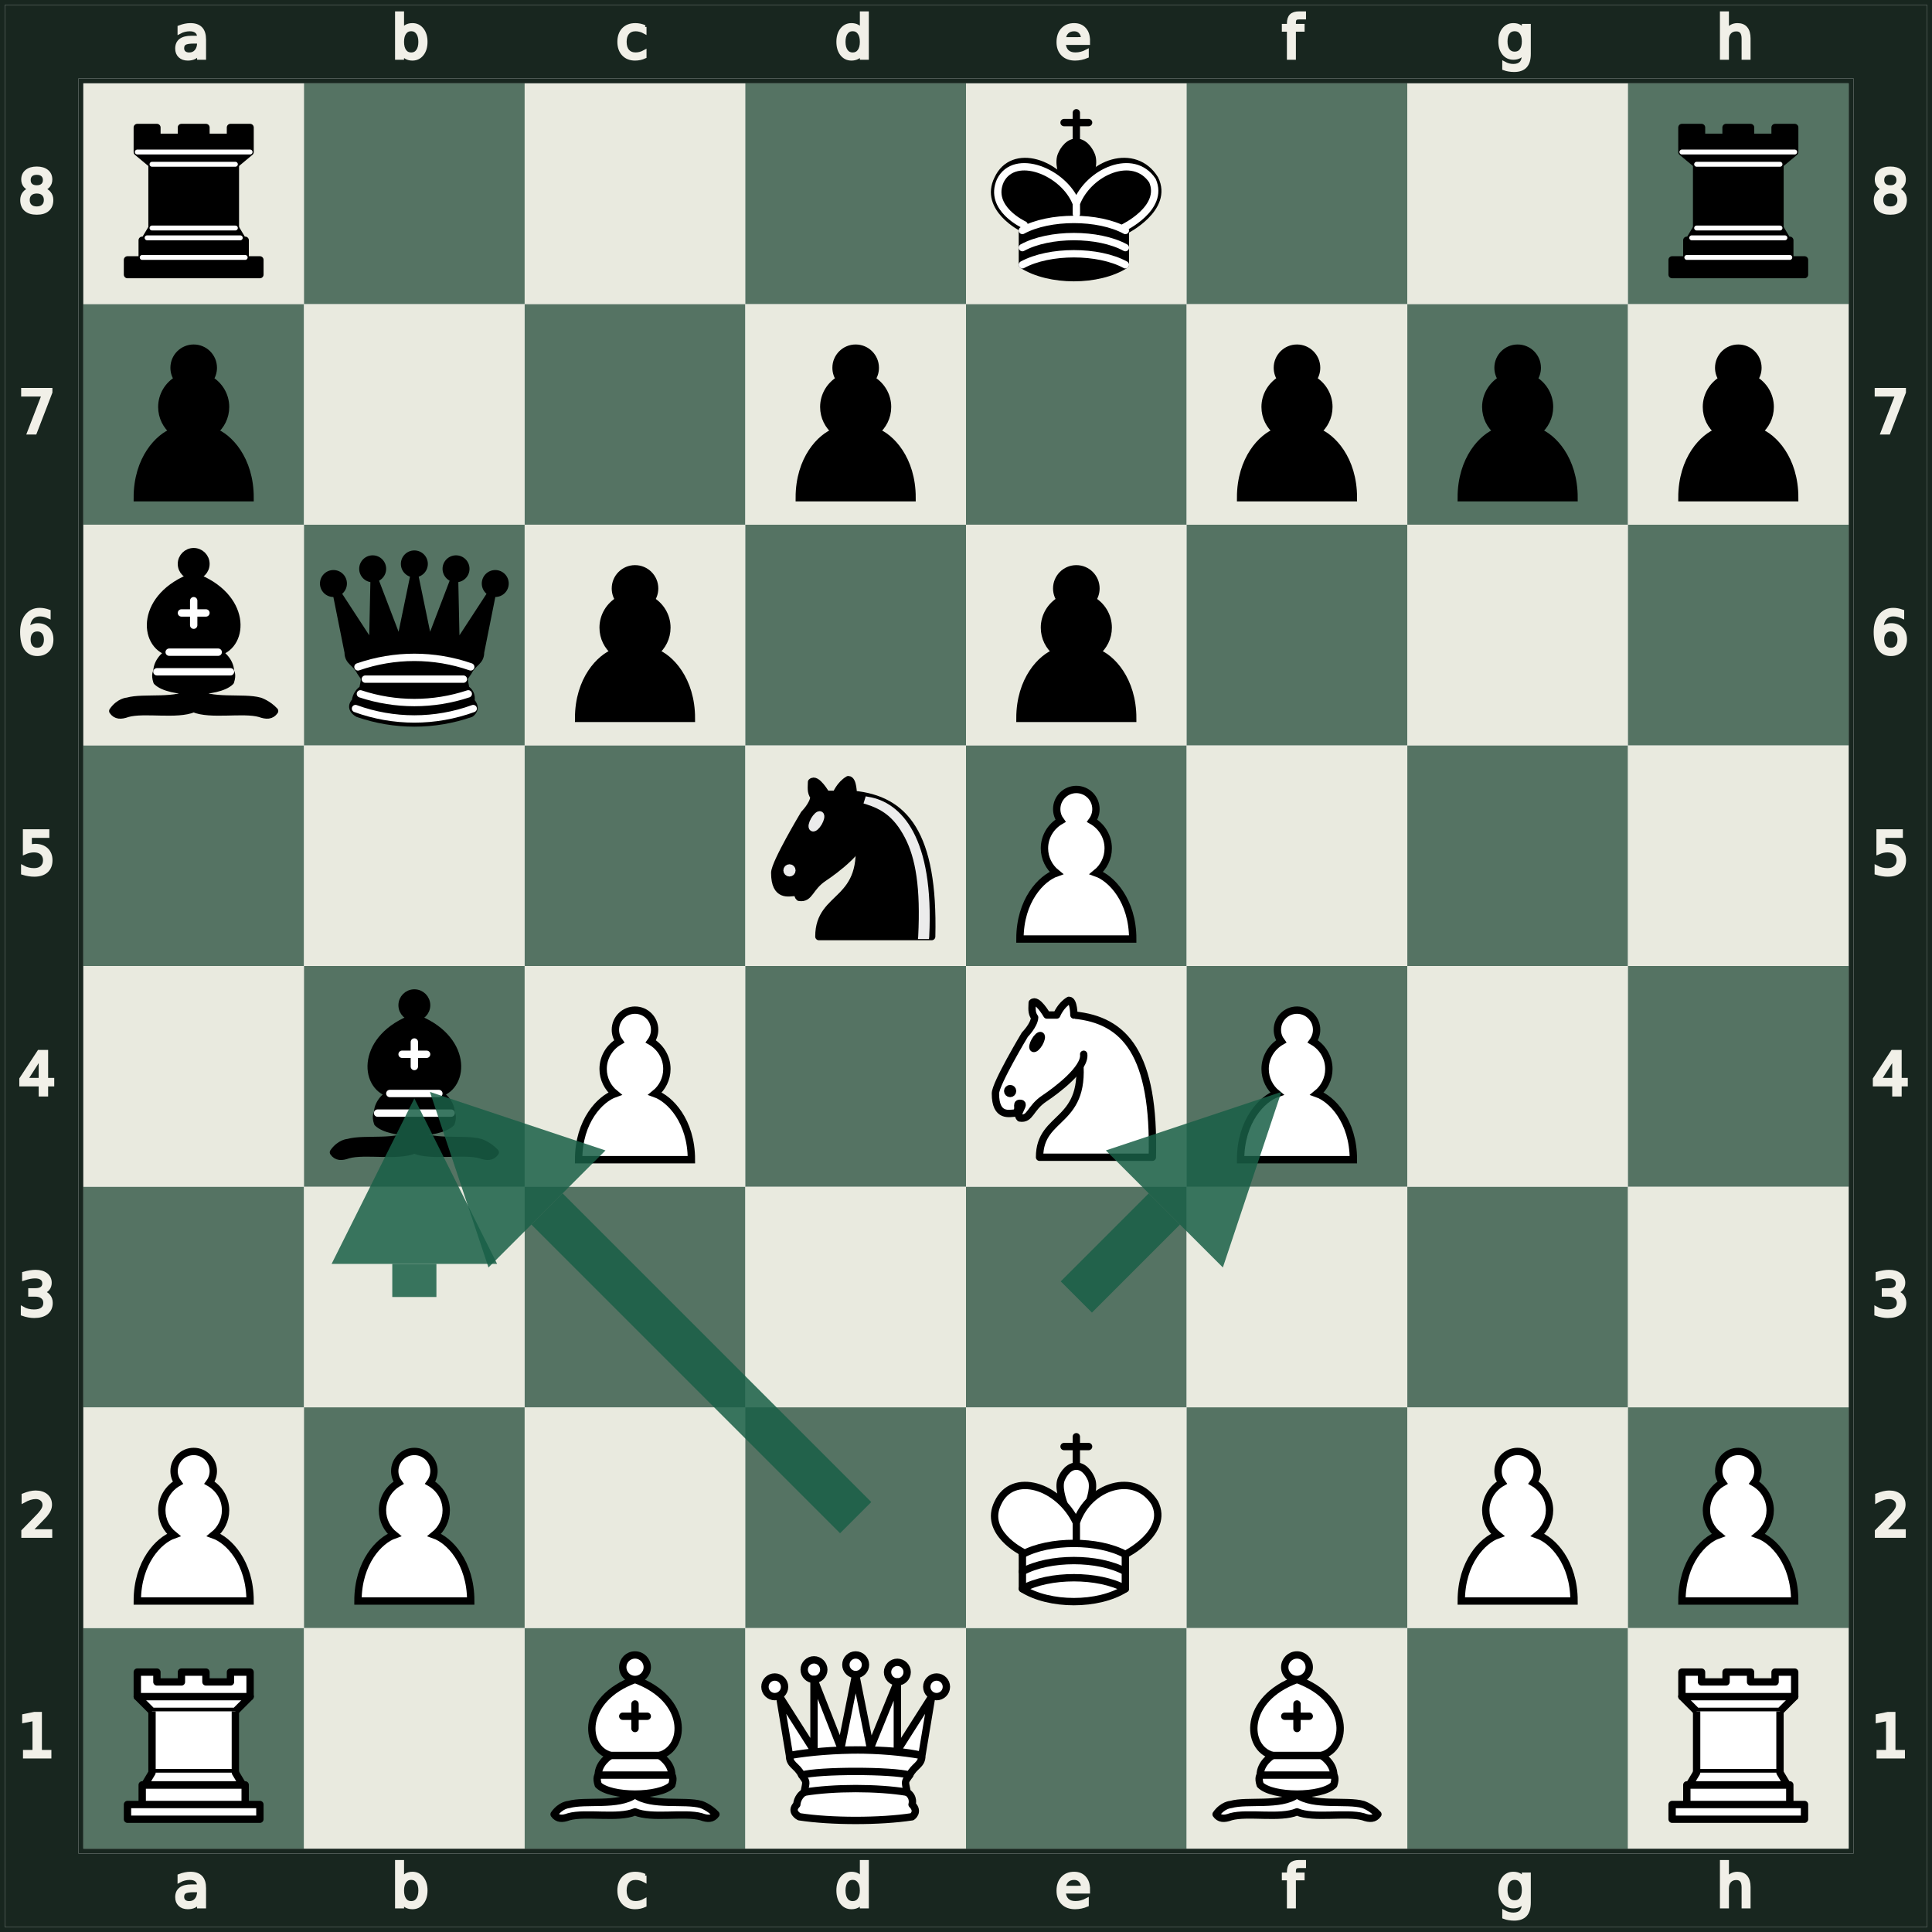
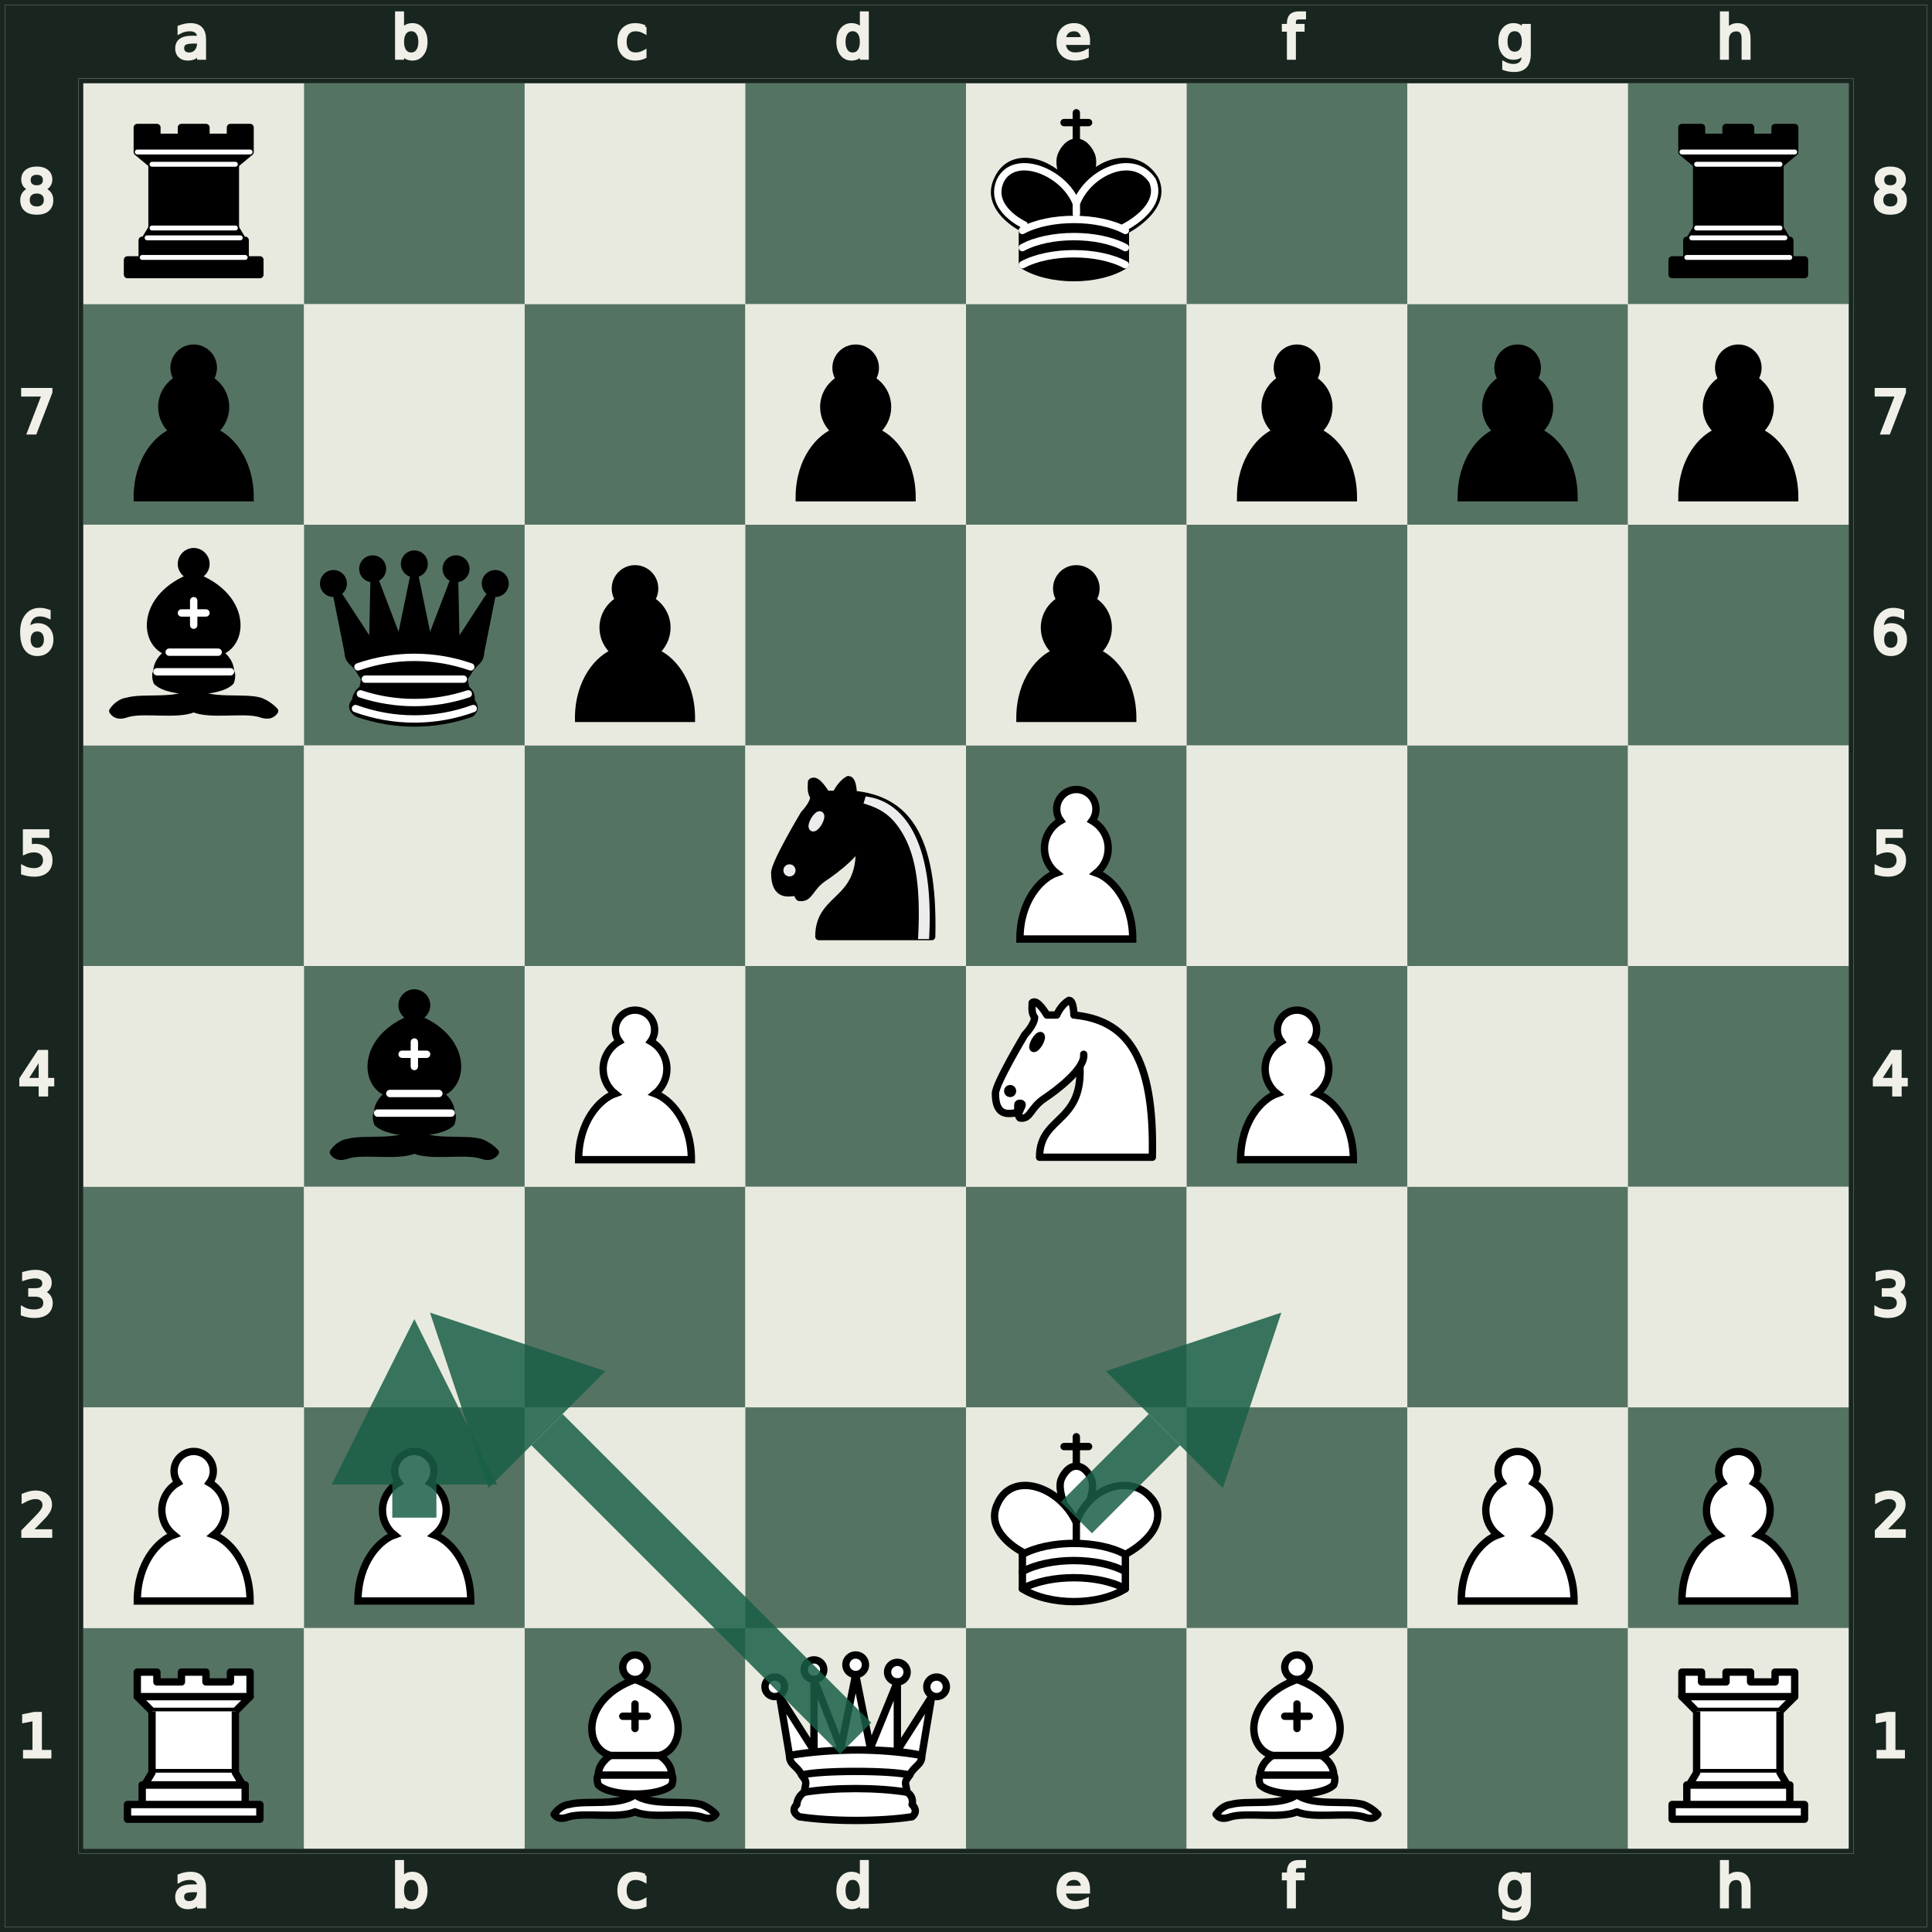
<svg xmlns="http://www.w3.org/2000/svg" xmlns:xlink="http://www.w3.org/1999/xlink" viewBox="0 0 394 394">
  <style>.piece { filter: drop-shadow(0 1px 0 rgba(255,255,255,.18)); }</style>
  <defs>
    <g id="white-pawn" class="white pawn">
      <path d="M22.5 9c-2.21 0-4 1.79-4 4 0 .89.29 1.71.78 2.38C17.33 16.5 16 18.59 16 21c0 2.03.94 3.84 2.41 5.03-3 1.06-7.41 5.55-7.41 13.47h23c0-7.92-4.41-12.41-7.41-13.47 1.47-1.19 2.41-3 2.41-5.03 0-2.41-1.33-4.5-3.28-5.62.49-.67.78-1.49.78-2.38 0-2.21-1.79-4-4-4z" fill="#fff" stroke="#000" stroke-width="1.5" stroke-linecap="round" />
    </g>
    <g id="white-knight" class="white knight" fill="none" fill-rule="evenodd" stroke="#000" stroke-width="1.5" stroke-linecap="round" stroke-linejoin="round">
      <path d="M 22,10 C 32.5,11 38.5,18 38,39 L 15,39 C 15,30 25,32.5 23,18" style="fill:#ffffff; stroke:#000000;" />
      <path d="M 24,18 C 24.38,20.91 18.45,25.37 16,27 C 13,29 13.18,31.34 11,31 C 9.958,30.06 12.41,27.96 11,28 C 10,28 11.19,29.23 10,30 C 9,30 5.997,31 6,26 C 6,24 12,14 12,14 C 12,14 13.89,12.1 14,10.5 C 13.27,9.506 13.5,8.5 13.5,7.5 C 14.5,6.5 16.5,10 16.5,10 L 18.5,10 C 18.5,10 19.28,8.008 21,7 C 22,7 22,10 22,10" style="fill:#ffffff; stroke:#000000;" />
      <path d="M 9.5 25.5 A 0.5 0.5 0 1 1 8.5,25.5 A 0.5 0.5 0 1 1 9.5 25.5 z" style="fill:#000000; stroke:#000000;" />
      <path d="M 15 15.5 A 0.5 1.5 0 1 1 14,15.5 A 0.5 1.5 0 1 1 15 15.5 z" transform="matrix(0.866,0.5,-0.5,0.866,9.693,-5.173)" style="fill:#000000; stroke:#000000;" />
    </g>
    <g id="white-bishop" class="white bishop" fill="none" fill-rule="evenodd" stroke="#000" stroke-width="1.5" stroke-linecap="round" stroke-linejoin="round">
      <g fill="#fff" stroke-linecap="butt">
        <path d="M9 36c3.39-.97 10.11.43 13.5-2 3.39 2.43 10.11 1.03 13.5 2 0 0 1.65.54 3 2-.68.97-1.65.99-3 .5-3.39-.97-10.11.46-13.5-1-3.39 1.46-10.11.03-13.5 1-1.354.49-2.323.47-3-.5 1.354-1.94 3-2 3-2zM15 32c2.5 2.5 12.5 2.5 15 0 .5-1.5 0-2 0-2 0-2.5-2.5-4-2.5-4 5.5-1.5 6-11.5-5-15.5-11 4-10.5 14-5 15.5 0 0-2.5 1.5-2.5 4 0 0-.5.5 0 2zM25 8a2.5 2.5 0 1 1-5 0 2.5 2.5 0 1 1 5 0z" />
      </g>
      <path d="M17.5 26h10M15 30h15m-7.5-14.5v5M20 18h5" stroke-linejoin="miter" />
    </g>
    <g id="white-rook" class="white rook" fill="#fff" fill-rule="evenodd" stroke="#000" stroke-width="1.5" stroke-linecap="round" stroke-linejoin="round">
      <path d="M9 39h27v-3H9v3zM12 36v-4h21v4H12zM11 14V9h4v2h5V9h5v2h5V9h4v5" stroke-linecap="butt" />
      <path d="M34 14l-3 3H14l-3-3" />
      <path d="M31 17v12.5H14V17" stroke-linecap="butt" stroke-linejoin="miter" />
      <path d="M31 29.5l1.5 2.5h-20l1.5-2.5" />
      <path d="M11 14h23" fill="none" stroke-linejoin="miter" />
    </g>
    <g id="white-queen" class="white queen" fill="#fff" fill-rule="evenodd" stroke="#000" stroke-width="1.5" stroke-linecap="round" stroke-linejoin="round">
      <path d="M8 12a2 2 0 1 1-4 0 2 2 0 1 1 4 0zM24.5 7.5a2 2 0 1 1-4 0 2 2 0 1 1 4 0zM41 12a2 2 0 1 1-4 0 2 2 0 1 1 4 0zM16 8.5a2 2 0 1 1-4 0 2 2 0 1 1 4 0zM33 9a2 2 0 1 1-4 0 2 2 0 1 1 4 0z" />
      <path d="M9 26c8.5-1.5 21-1.5 27 0l2-12-7 11V11l-5.5 13.5-3-15-3 15-5.5-14V25L7 14l2 12zM9 26c0 2 1.5 2 2.5 4 1 1.5 1 1 .5 3.5-1.5 1-1.5 2.5-1.5 2.5-1.5 1.5.5 2.5.5 2.5 6.5 1 16.5 1 23 0 0 0 1.5-1 0-2.5 0 0 .5-1.5-1-2.5-.5-2.5-.5-2 .5-3.5 1-2 2.5-2 2.5-4-8.5-1.5-18.5-1.5-27 0z" stroke-linecap="butt" />
      <path d="M11.5 30c3.5-1 18.5-1 22 0M12 33.5c6-1 15-1 21 0" fill="none" />
    </g>
    <g id="white-king" class="white king" fill="none" fill-rule="evenodd" stroke="#000" stroke-width="1.5" stroke-linecap="round" stroke-linejoin="round">
      <path d="M22.5 11.63V6M20 8h5" stroke-linejoin="miter" />
      <path d="M22.5 25s4.5-7.5 3-10.5c0 0-1-2.5-3-2.5s-3 2.5-3 2.5c-1.5 3 3 10.5 3 10.5" fill="#fff" stroke-linecap="butt" stroke-linejoin="miter" />
      <path d="M11.5 37c5.5 3.5 15.5 3.5 21 0v-7s9-4.5 6-10.5c-4-6.5-13.5-3.5-16 4V27v-3.5c-3.5-7.5-13-10.5-16-4-3 6 5 10 5 10V37z" fill="#fff" />
      <path d="M11.5 30c5.5-3 15.5-3 21 0m-21 3.5c5.5-3 15.5-3 21 0m-21 3.5c5.5-3 15.5-3 21 0" />
    </g>
    <g id="black-pawn" class="black pawn">
      <path d="M22.5 9c-2.21 0-4 1.79-4 4 0 .89.29 1.71.78 2.38C17.33 16.5 16 18.59 16 21c0 2.03.94 3.84 2.41 5.03-3 1.06-7.41 5.55-7.41 13.47h23c0-7.92-4.41-12.41-7.41-13.47 1.47-1.19 2.41-3 2.41-5.03 0-2.41-1.33-4.5-3.28-5.62.49-.67.78-1.49.78-2.38 0-2.21-1.79-4-4-4z" fill="#000" stroke="#000" stroke-width="1.5" stroke-linecap="round" />
    </g>
    <g id="black-knight" class="black knight" fill="none" fill-rule="evenodd" stroke="#000" stroke-width="1.5" stroke-linecap="round" stroke-linejoin="round">
      <path d="M 22,10 C 32.5,11 38.5,18 38,39 L 15,39 C 15,30 25,32.5 23,18" style="fill:#000000; stroke:#000000;" />
      <path d="M 24,18 C 24.38,20.91 18.45,25.37 16,27 C 13,29 13.18,31.34 11,31 C 9.958,30.06 12.41,27.96 11,28 C 10,28 11.19,29.23 10,30 C 9,30 5.997,31 6,26 C 6,24 12,14 12,14 C 12,14 13.89,12.1 14,10.5 C 13.27,9.506 13.5,8.5 13.5,7.5 C 14.5,6.5 16.5,10 16.5,10 L 18.5,10 C 18.5,10 19.28,8.008 21,7 C 22,7 22,10 22,10" style="fill:#000000; stroke:#000000;" />
      <path d="M 9.5 25.5 A 0.5 0.5 0 1 1 8.5,25.5 A 0.5 0.5 0 1 1 9.5 25.5 z" style="fill:#ececec; stroke:#ececec;" />
      <path d="M 15 15.5 A 0.5 1.5 0 1 1 14,15.5 A 0.5 1.5 0 1 1 15 15.5 z" transform="matrix(0.866,0.5,-0.5,0.866,9.693,-5.173)" style="fill:#ececec; stroke:#ececec;" />
      <path d="M 24.55,10.4 L 24.1,11.85 L 24.6,12 C 27.75,13 30.25,14.49 32.5,18.75 C 34.75,23.01 35.75,29.06 35.25,39 L 35.2,39.5 L 37.45,39.5 L 37.5,39 C 38,28.94 36.62,22.15 34.25,17.66 C 31.88,13.17 28.46,11.02 25.06,10.5 L 24.55,10.4 z " style="fill:#ececec; stroke:none;" />
    </g>
    <g id="black-bishop" class="black bishop" fill="none" fill-rule="evenodd" stroke="#000" stroke-width="1.5" stroke-linecap="round" stroke-linejoin="round">
      <path d="M9 36c3.39-.97 10.11.43 13.5-2 3.39 2.43 10.11 1.03 13.5 2 0 0 1.65.54 3 2-.68.97-1.65.99-3 .5-3.39-.97-10.11.46-13.5-1-3.39 1.46-10.11.03-13.5 1-1.354.49-2.323.47-3-.5 1.354-1.94 3-2 3-2zm6-4c2.5 2.5 12.5 2.5 15 0 .5-1.5 0-2 0-2 0-2.5-2.5-4-2.5-4 5.5-1.5 6-11.5-5-15.5-11 4-10.5 14-5 15.5 0 0-2.5 1.5-2.5 4 0 0-.5.5 0 2zM25 8a2.5 2.5 0 1 1-5 0 2.5 2.5 0 1 1 5 0z" fill="#000" stroke-linecap="butt" />
      <path d="M17.5 26h10M15 30h15m-7.5-14.5v5M20 18h5" stroke="#fff" stroke-linejoin="miter" />
    </g>
    <g id="black-rook" class="black rook" fill="#000" fill-rule="evenodd" stroke="#000" stroke-width="1.5" stroke-linecap="round" stroke-linejoin="round">
      <path d="M9 39h27v-3H9v3zM12.5 32l1.5-2.5h17l1.5 2.5h-20zM12 36v-4h21v4H12z" stroke-linecap="butt" />
      <path d="M14 29.5v-13h17v13H14z" stroke-linecap="butt" stroke-linejoin="miter" />
      <path d="M14 16.5L11 14h23l-3 2.5H14zM11 14V9h4v2h5V9h5v2h5V9h4v5H11z" stroke-linecap="butt" />
      <path d="M12 35.5h21M13 31.5h19M14 29.5h17M14 16.5h17M11 14h23" fill="none" stroke="#fff" stroke-width="1" stroke-linejoin="miter" />
    </g>
    <g id="black-queen" class="black queen" fill="#000" fill-rule="evenodd" stroke="#000" stroke-width="1.5" stroke-linecap="round" stroke-linejoin="round">
      <g fill="#000" stroke="none">
        <circle cx="6" cy="12" r="2.75" />
        <circle cx="14" cy="9" r="2.75" />
        <circle cx="22.5" cy="8" r="2.75" />
        <circle cx="31" cy="9" r="2.75" />
        <circle cx="39" cy="12" r="2.75" />
      </g>
      <path d="M9 26c8.5-1.5 21-1.5 27 0l2.5-12.5L31 25l-.3-14.1-5.2 13.6-3-14.5-3 14.5-5.2-13.6L14 25 6.5 13.5 9 26zM9 26c0 2 1.5 2 2.5 4 1 1.5 1 1 .5 3.5-1.5 1-1.5 2.5-1.5 2.5-1.5 1.5.5 2.5.5 2.5 6.5 1 16.5 1 23 0 0 0 1.5-1 0-2.5 0 0 .5-1.5-1-2.5-.5-2.5-.5-2 .5-3.5 1-2 2.5-2 2.5-4-8.5-1.5-18.5-1.5-27 0z" stroke-linecap="butt" />
      <path d="M11 38.5a35 35 1 0 0 23 0" fill="none" stroke-linecap="butt" />
      <path d="M11 29a35 35 1 0 1 23 0M12.5 31.5h20M11.5 34.5a35 35 1 0 0 22 0M10.5 37.5a35 35 1 0 0 24 0" fill="none" stroke="#fff" />
    </g>
    <g id="black-king" class="black king" fill="none" fill-rule="evenodd" stroke="#000" stroke-width="1.5" stroke-linecap="round" stroke-linejoin="round">
      <path d="M22.5 11.63V6" stroke-linejoin="miter" />
      <path d="M22.5 25s4.5-7.5 3-10.5c0 0-1-2.5-3-2.5s-3 2.5-3 2.5c-1.5 3 3 10.5 3 10.5" fill="#000" stroke-linecap="butt" stroke-linejoin="miter" />
      <path d="M11.5 37c5.5 3.5 15.5 3.5 21 0v-7s9-4.5 6-10.5c-4-6.5-13.5-3.5-16 4V27v-3.5c-3.5-7.5-13-10.5-16-4-3 6 5 10 5 10V37z" fill="#000" />
      <path d="M20 8h5" stroke-linejoin="miter" />
      <path d="M32 29.5s8.5-4 6.03-9.65C34.15 14 25 18 22.5 24.5l.01 2.1-.01-2.1C20 18 9.906 14 6.997 19.85c-2.497 5.65 4.853 9 4.853 9M11.5 30c5.5-3 15.5-3 21 0m-21 3.5c5.5-3 15.5-3 21 0m-21 3.5c5.5-3 15.5-3 21 0" stroke="#fff" />
    </g>
  </defs>
  <rect x="0.5" y="0.5" width="393" height="393" fill="none" stroke="#18261f" stroke-width="1" />
  <rect x="8.5" y="8.5" width="377" height="377" fill="none" stroke="#18261f" stroke-width="15" />
  <rect x="16.5" y="16.5" width="361" height="361" fill="none" stroke="#18261f" stroke-width="1" />
  <g transform="translate(22, 1) scale(0.75, 0.75)" fill="#f1f0e8" stroke="#f1f0e8">
    <path d="M23.328 10.016q-1.742 0-2.414.398-.672.398-.672 1.36 0 .765.5 1.218.508.445 1.375.445 1.196 0 1.914-.843.727-.852.727-2.258v-.32zm2.867-.594v4.992h-1.437v-1.328q-.492.797-1.227 1.18-.734.375-1.797.375-1.343 0-2.14-.75-.79-.758-.79-2.024 0-1.476.985-2.226.992-.75 2.953-.75h2.016V8.75q0-.992-.656-1.531-.649-.547-1.829-.547-.75 0-1.46.18-.711.18-1.368.539V6.062q.79-.304 1.532-.453.742-.156 1.445-.156 1.898 0 2.836.984.937.985.937 2.985z" />
  </g>
  <g transform="translate(22, 378) scale(0.75, 0.75)" fill="#f1f0e8" stroke="#f1f0e8">
    <path d="M23.328 10.016q-1.742 0-2.414.398-.672.398-.672 1.36 0 .765.5 1.218.508.445 1.375.445 1.196 0 1.914-.843.727-.852.727-2.258v-.32zm2.867-.594v4.992h-1.437v-1.328q-.492.797-1.227 1.18-.734.375-1.797.375-1.343 0-2.14-.75-.79-.758-.79-2.024 0-1.476.985-2.226.992-.75 2.953-.75h2.016V8.75q0-.992-.656-1.531-.649-.547-1.829-.547-.75 0-1.46.18-.711.18-1.368.539V6.062q.79-.304 1.532-.453.742-.156 1.445-.156 1.898 0 2.836.984.937.985.937 2.985z" />
  </g>
  <g transform="translate(67, 1) scale(0.75, 0.75)" fill="#f1f0e8" stroke="#f1f0e8">
    <path d="M24.922 10.047q0-1.586-.656-2.485-.649-.906-1.79-.906-1.14 0-1.796.906-.649.899-.649 2.485 0 1.586.649 2.492.656.898 1.797.898 1.14 0 1.789-.898.656-.906.656-2.492zm-4.89-3.055q.452-.781 1.14-1.156.695-.383 1.656-.383 1.594 0 2.586 1.266 1 1.265 1 3.328 0 2.062-1 3.328-.992 1.266-2.586 1.266-.96 0-1.656-.375-.688-.383-1.14-1.164v1.312h-1.446V2.258h1.445z" />
  </g>
  <g transform="translate(67, 378) scale(0.75, 0.75)" fill="#f1f0e8" stroke="#f1f0e8">
    <path d="M24.922 10.047q0-1.586-.656-2.485-.649-.906-1.79-.906-1.14 0-1.796.906-.649.899-.649 2.485 0 1.586.649 2.492.656.898 1.797.898 1.14 0 1.789-.898.656-.906.656-2.492zm-4.89-3.055q.452-.781 1.14-1.156.695-.383 1.656-.383 1.594 0 2.586 1.266 1 1.265 1 3.328 0 2.062-1 3.328-.992 1.266-2.586 1.266-.96 0-1.656-.375-.688-.383-1.14-1.164v1.312h-1.446V2.258h1.445z" />
  </g>
  <g transform="translate(112, 1) scale(0.75, 0.75)" fill="#f1f0e8" stroke="#f1f0e8">
    <path d="M25.96 6v1.344q-.608-.336-1.226-.5-.609-.172-1.234-.172-1.398 0-2.172.89-.773.883-.773 2.485 0 1.601.773 2.492.774.883 2.172.883.625 0 1.234-.164.618-.172 1.227-.508v1.328q-.602.281-1.25.422-.64.14-1.367.14-1.977 0-3.14-1.242-1.165-1.242-1.165-3.351 0-2.14 1.172-3.367 1.18-1.227 3.227-1.227.664 0 1.296.14.633.134 1.227.407z" />
  </g>
  <g transform="translate(112, 378) scale(0.75, 0.75)" fill="#f1f0e8" stroke="#f1f0e8">
    <path d="M25.96 6v1.344q-.608-.336-1.226-.5-.609-.172-1.234-.172-1.398 0-2.172.89-.773.883-.773 2.485 0 1.601.773 2.492.774.883 2.172.883.625 0 1.234-.164.618-.172 1.227-.508v1.328q-.602.281-1.25.422-.64.14-1.367.14-1.977 0-3.14-1.242-1.165-1.242-1.165-3.351 0-2.14 1.172-3.367 1.18-1.227 3.227-1.227.664 0 1.296.14.633.134 1.227.407z" />
  </g>
  <g transform="translate(157, 1) scale(0.75, 0.75)" fill="#f1f0e8" stroke="#f1f0e8">
    <path d="M24.973 6.992V2.258h1.437v12.156h-1.437v-1.312q-.453.78-1.149 1.164-.687.375-1.656.375-1.586 0-2.586-1.266-.992-1.266-.992-3.328 0-2.063.992-3.328 1-1.266 2.586-1.266.969 0 1.656.383.696.375 1.149 1.156zm-4.899 3.055q0 1.586.649 2.492.656.898 1.797.898 1.14 0 1.796-.898.657-.906.657-2.492 0-1.586-.657-2.485-.656-.906-1.796-.906-1.141 0-1.797.906-.649.899-.649 2.485z" />
  </g>
  <g transform="translate(157, 378) scale(0.75, 0.75)" fill="#f1f0e8" stroke="#f1f0e8">
    <path d="M24.973 6.992V2.258h1.437v12.156h-1.437v-1.312q-.453.78-1.149 1.164-.687.375-1.656.375-1.586 0-2.586-1.266-.992-1.266-.992-3.328 0-2.063.992-3.328 1-1.266 2.586-1.266.969 0 1.656.383.696.375 1.149 1.156zm-4.899 3.055q0 1.586.649 2.492.656.898 1.797.898 1.14 0 1.796-.898.657-.906.657-2.492 0-1.586-.657-2.485-.656-.906-1.796-.906-1.141 0-1.797.906-.649.899-.649 2.485z" />
  </g>
  <g transform="translate(202, 1) scale(0.75, 0.75)" fill="#f1f0e8" stroke="#f1f0e8">
    <path d="M26.555 9.68v.703h-6.61q.094 1.484.89 2.265.806.774 2.235.774.828 0 1.602-.203.781-.203 1.547-.61v1.36q-.774.328-1.586.5-.813.172-1.649.172-2.093 0-3.32-1.22-1.219-1.218-1.219-3.296 0-2.148 1.157-3.406 1.164-1.266 3.132-1.266 1.766 0 2.79 1.14 1.03 1.134 1.03 3.087zm-1.438-.422q-.015-1.18-.664-1.883-.64-.703-1.703-.703-1.203 0-1.93.68-.718.68-.828 1.914z" />
  </g>
  <g transform="translate(202, 378) scale(0.75, 0.75)" fill="#f1f0e8" stroke="#f1f0e8">
    <path d="M26.555 9.68v.703h-6.61q.094 1.484.89 2.265.806.774 2.235.774.828 0 1.602-.203.781-.203 1.547-.61v1.36q-.774.328-1.586.5-.813.172-1.649.172-2.093 0-3.32-1.22-1.219-1.218-1.219-3.296 0-2.148 1.157-3.406 1.164-1.266 3.132-1.266 1.766 0 2.79 1.14 1.03 1.134 1.03 3.087zm-1.438-.422q-.015-1.18-.664-1.883-.64-.703-1.703-.703-1.203 0-1.93.68-.718.68-.828 1.914z" />
  </g>
  <g transform="translate(247, 1) scale(0.75, 0.75)" fill="#f1f0e8" stroke="#f1f0e8">
    <path d="M25.285 2.258v1.195H23.91q-.773 0-1.078.313-.297.312-.297 1.125v.773h2.367v1.117h-2.367v7.633H21.09V6.781h-1.375V5.664h1.375v-.61q0-1.46.68-2.124.68-.672 2.156-.672z" />
  </g>
  <g transform="translate(247, 378) scale(0.75, 0.75)" fill="#f1f0e8" stroke="#f1f0e8">
    <path d="M25.285 2.258v1.195H23.91q-.773 0-1.078.313-.297.312-.297 1.125v.773h2.367v1.117h-2.367v7.633H21.09V6.781h-1.375V5.664h1.375v-.61q0-1.46.68-2.124.68-.672 2.156-.672z" />
  </g>
  <g transform="translate(292, 1) scale(0.75, 0.75)" fill="#f1f0e8" stroke="#f1f0e8">
    <path d="M24.973 9.937q0-1.562-.649-2.421-.64-.86-1.804-.86-1.157 0-1.805.86-.64.859-.64 2.421 0 1.555.64 2.415.648.859 1.805.859 1.164 0 1.804-.86.649-.859.649-2.414zm1.437 3.391q0 2.234-.992 3.32-.992 1.094-3.04 1.094-.757 0-1.429-.117-.672-.11-1.304-.344v-1.398q.632.344 1.25.508.617.164 1.257.164 1.414 0 2.118-.743.703-.734.703-2.226v-.711q-.446.773-1.141 1.156-.695.383-1.664.383-1.61 0-2.594-1.227-.984-1.226-.984-3.25 0-2.03.984-3.257.985-1.227 2.594-1.227.969 0 1.664.383t1.14 1.156V5.664h1.438z" />
  </g>
  <g transform="translate(292, 378) scale(0.75, 0.75)" fill="#f1f0e8" stroke="#f1f0e8">
    <path d="M24.973 9.937q0-1.562-.649-2.421-.64-.86-1.804-.86-1.157 0-1.805.86-.64.859-.64 2.421 0 1.555.64 2.415.648.859 1.805.859 1.164 0 1.804-.86.649-.859.649-2.414zm1.437 3.391q0 2.234-.992 3.32-.992 1.094-3.04 1.094-.757 0-1.429-.117-.672-.11-1.304-.344v-1.398q.632.344 1.25.508.617.164 1.257.164 1.414 0 2.118-.743.703-.734.703-2.226v-.711q-.446.773-1.141 1.156-.695.383-1.664.383-1.61 0-2.594-1.227-.984-1.226-.984-3.25 0-2.03.984-3.257.985-1.227 2.594-1.227.969 0 1.664.383t1.14 1.156V5.664h1.438z" />
  </g>
  <g transform="translate(337, 1) scale(0.75, 0.75)" fill="#f1f0e8" stroke="#f1f0e8">
    <path d="M26.164 9.133v5.281h-1.437V9.18q0-1.243-.485-1.86-.484-.617-1.453-.617-1.164 0-1.836.742-.672.742-.672 2.024v4.945h-1.445V2.258h1.445v4.765q.516-.789 1.211-1.18.703-.39 1.617-.39 1.508 0 2.282.938.773.93.773 2.742z" />
  </g>
  <g transform="translate(337, 378) scale(0.75, 0.75)" fill="#f1f0e8" stroke="#f1f0e8">
    <path d="M26.164 9.133v5.281h-1.437V9.18q0-1.243-.485-1.86-.484-.617-1.453-.617-1.164 0-1.836.742-.672.742-.672 2.024v4.945h-1.445V2.258h1.445v4.765q.516-.789 1.211-1.18.703-.39 1.617-.39 1.508 0 2.282.938.773.93.773 2.742z" />
  </g>
  <g transform="translate(0, 337) scale(0.75, 0.75)" fill="#f1f0e8" stroke="#f1f0e8">
    <path d="M6.754 26.996h2.578v-8.898l-2.805.562v-1.437l2.79-.563h1.578v10.336h2.578v1.328h-6.72z" />
  </g>
  <g transform="translate(378, 337) scale(0.75, 0.75)" fill="#f1f0e8" stroke="#f1f0e8">
    <path d="M6.754 26.996h2.578v-8.898l-2.805.562v-1.437l2.79-.563h1.578v10.336h2.578v1.328h-6.72z" />
  </g>
  <g transform="translate(0, 292) scale(0.75, 0.75)" fill="#f1f0e8" stroke="#f1f0e8">
    <path d="M8.195 26.996h5.508v1.328H6.297v-1.328q.898-.93 2.445-2.492 1.555-1.57 1.953-2.024.758-.851 1.055-1.437.305-.594.305-1.164 0-.93-.657-1.516-.648-.586-1.695-.586-.742 0-1.57.258-.82.258-1.758.781v-1.593q.953-.383 1.781-.578.828-.196 1.516-.196 1.812 0 2.89.906 1.079.907 1.079 2.422 0 .72-.274 1.368-.265.64-.976 1.515-.196.227-1.243 1.313-1.046 1.078-2.953 3.023z" />
  </g>
  <g transform="translate(378, 292) scale(0.75, 0.75)" fill="#f1f0e8" stroke="#f1f0e8">
    <path d="M8.195 26.996h5.508v1.328H6.297v-1.328q.898-.93 2.445-2.492 1.555-1.57 1.953-2.024.758-.851 1.055-1.437.305-.594.305-1.164 0-.93-.657-1.516-.648-.586-1.695-.586-.742 0-1.57.258-.82.258-1.758.781v-1.593q.953-.383 1.781-.578.828-.196 1.516-.196 1.812 0 2.89.906 1.079.907 1.079 2.422 0 .72-.274 1.368-.265.64-.976 1.515-.196.227-1.243 1.313-1.046 1.078-2.953 3.023z" />
  </g>
  <g transform="translate(0, 247) scale(0.75, 0.75)" fill="#f1f0e8" stroke="#f1f0e8">
    <path d="M11.434 22.035q1.132.242 1.765 1.008.64.766.64 1.89 0 1.727-1.187 2.672-1.187.946-3.375.946-.734 0-1.515-.149-.774-.14-1.602-.43V26.45q.656.383 1.438.578.78.196 1.632.196 1.485 0 2.258-.586.782-.586.782-1.703 0-1.032-.727-1.61-.719-.586-2.008-.586h-1.36v-1.297h1.423q1.164 0 1.78-.46.618-.47.618-1.344 0-.899-.64-1.375-.633-.485-1.82-.485-.65 0-1.391.141-.743.14-1.633.437V16.95q.898-.25 1.68-.375.788-.125 1.484-.125 1.797 0 2.844.82 1.046.813 1.046 2.204 0 .968-.554 1.64-.555.664-1.578.922z" />
  </g>
  <g transform="translate(378, 247) scale(0.75, 0.75)" fill="#f1f0e8" stroke="#f1f0e8">
    <path d="M11.434 22.035q1.132.242 1.765 1.008.64.766.64 1.89 0 1.727-1.187 2.672-1.187.946-3.375.946-.734 0-1.515-.149-.774-.14-1.602-.43V26.45q.656.383 1.438.578.78.196 1.632.196 1.485 0 2.258-.586.782-.586.782-1.703 0-1.032-.727-1.61-.719-.586-2.008-.586h-1.36v-1.297h1.423q1.164 0 1.78-.46.618-.47.618-1.344 0-.899-.64-1.375-.633-.485-1.82-.485-.65 0-1.391.141-.743.14-1.633.437V16.95q.898-.25 1.68-.375.788-.125 1.484-.125 1.797 0 2.844.82 1.046.813 1.046 2.204 0 .968-.554 1.64-.555.664-1.578.922z" />
  </g>
  <g transform="translate(0, 202) scale(0.75, 0.75)" fill="#f1f0e8" stroke="#f1f0e8">
    <path d="M11.016 18.035L7.03 24.262h3.985zm-.414-1.375h1.984v7.602h1.664v1.312h-1.664v2.75h-1.57v-2.75H5.75v-1.523z" />
  </g>
  <g transform="translate(378, 202) scale(0.75, 0.75)" fill="#f1f0e8" stroke="#f1f0e8">
    <path d="M11.016 18.035L7.03 24.262h3.985zm-.414-1.375h1.984v7.602h1.664v1.312h-1.664v2.75h-1.57v-2.75H5.75v-1.523z" />
  </g>
  <g transform="translate(0, 157) scale(0.75, 0.75)" fill="#f1f0e8" stroke="#f1f0e8">
    <path d="M6.719 16.66h6.195v1.328h-4.75v2.86q.344-.118.688-.172.343-.063.687-.063 1.953 0 3.094 1.07 1.14 1.07 1.14 2.899 0 1.883-1.171 2.93-1.172 1.039-3.305 1.039-.735 0-1.5-.125-.758-.125-1.57-.375v-1.586q.703.383 1.453.57.75.188 1.586.188 1.351 0 2.14-.711.79-.711.79-1.93 0-1.219-.79-1.93-.789-.71-2.14-.71-.633 0-1.266.14-.625.14-1.281.438z" />
  </g>
  <g transform="translate(378, 157) scale(0.75, 0.75)" fill="#f1f0e8" stroke="#f1f0e8">
    <path d="M6.719 16.66h6.195v1.328h-4.75v2.86q.344-.118.688-.172.343-.063.687-.063 1.953 0 3.094 1.07 1.14 1.07 1.14 2.899 0 1.883-1.171 2.93-1.172 1.039-3.305 1.039-.735 0-1.5-.125-.758-.125-1.57-.375v-1.586q.703.383 1.453.57.75.188 1.586.188 1.351 0 2.14-.711.79-.711.79-1.93 0-1.219-.79-1.93-.789-.71-2.14-.71-.633 0-1.266.14-.625.14-1.281.438z" />
  </g>
  <g transform="translate(0, 112) scale(0.75, 0.75)" fill="#f1f0e8" stroke="#f1f0e8">
    <path d="M10.137 21.863q-1.063 0-1.688.727-.617.726-.617 1.992 0 1.258.617 1.992.625.727 1.688.727 1.062 0 1.68-.727.624-.734.624-1.992 0-1.266-.625-1.992-.617-.727-1.68-.727zm3.133-4.945v1.437q-.594-.28-1.204-.43-.601-.148-1.195-.148-1.562 0-2.39 1.055-.82 1.055-.938 3.188.46-.68 1.156-1.04.696-.367 1.531-.367 1.758 0 2.774 1.07 1.023 1.063 1.023 2.899 0 1.797-1.062 2.883-1.063 1.086-2.828 1.086-2.024 0-3.094-1.547-1.07-1.555-1.07-4.5 0-2.766 1.312-4.406 1.313-1.649 3.524-1.649.593 0 1.195.117.61.118 1.266.352z" />
  </g>
  <g transform="translate(378, 112) scale(0.75, 0.75)" fill="#f1f0e8" stroke="#f1f0e8">
    <path d="M10.137 21.863q-1.063 0-1.688.727-.617.726-.617 1.992 0 1.258.617 1.992.625.727 1.688.727 1.062 0 1.68-.727.624-.734.624-1.992 0-1.266-.625-1.992-.617-.727-1.68-.727zm3.133-4.945v1.437q-.594-.28-1.204-.43-.601-.148-1.195-.148-1.562 0-2.39 1.055-.82 1.055-.938 3.188.46-.68 1.156-1.04.696-.367 1.531-.367 1.758 0 2.774 1.07 1.023 1.063 1.023 2.899 0 1.797-1.062 2.883-1.063 1.086-2.828 1.086-2.024 0-3.094-1.547-1.07-1.555-1.07-4.5 0-2.766 1.312-4.406 1.313-1.649 3.524-1.649.593 0 1.195.117.61.118 1.266.352z" />
  </g>
  <g transform="translate(0, 67) scale(0.75, 0.75)" fill="#f1f0e8" stroke="#f1f0e8">
    <path d="M6.25 16.66h7.5v.672L9.516 28.324H7.867l3.985-10.336H6.25z" />
  </g>
  <g transform="translate(378, 67) scale(0.75, 0.75)" fill="#f1f0e8" stroke="#f1f0e8">
    <path d="M6.25 16.66h7.5v.672L9.516 28.324H7.867l3.985-10.336H6.25z" />
  </g>
  <g transform="translate(0, 22) scale(0.75, 0.75)" fill="#f1f0e8" stroke="#f1f0e8">
    <path d="M10 22.785q-1.125 0-1.773.602-.641.601-.641 1.656t.64 1.656q.649.602 1.774.602t1.773-.602q.649-.61.649-1.656 0-1.055-.649-1.656-.64-.602-1.773-.602zm-1.578-.672q-1.016-.25-1.586-.945-.563-.695-.563-1.695 0-1.399.993-2.211 1-.813 2.734-.813 1.742 0 2.734.813.993.812.993 2.21 0 1-.57 1.696-.563.695-1.571.945 1.14.266 1.773 1.04.641.773.641 1.89 0 1.695-1.04 2.602-1.03.906-2.96.906t-2.969-.906Q6 26.738 6 25.043q0-1.117.64-1.89.641-.774 1.782-1.04zm-.578-2.492q0 .906.562 1.414.57.508 1.594.508 1.016 0 1.586-.508.578-.508.578-1.414 0-.906-.578-1.414-.57-.508-1.586-.508-1.023 0-1.594.508-.562.508-.562 1.414z" />
  </g>
  <g transform="translate(378, 22) scale(0.75, 0.75)" fill="#f1f0e8" stroke="#f1f0e8">
    <path d="M10 22.785q-1.125 0-1.773.602-.641.601-.641 1.656t.64 1.656q.649.602 1.774.602t1.773-.602q.649-.61.649-1.656 0-1.055-.649-1.656-.64-.602-1.773-.602zm-1.578-.672q-1.016-.25-1.586-.945-.563-.695-.563-1.695 0-1.399.993-2.211 1-.813 2.734-.813 1.742 0 2.734.813.993.812.993 2.21 0 1-.57 1.696-.563.695-1.571.945 1.14.266 1.773 1.04.641.773.641 1.89 0 1.695-1.04 2.602-1.03.906-2.96.906t-2.969-.906Q6 26.738 6 25.043q0-1.117.64-1.89.641-.774 1.782-1.04zm-.578-2.492q0 .906.562 1.414.57.508 1.594.508 1.016 0 1.586-.508.578-.508.578-1.414 0-.906-.578-1.414-.57-.508-1.586-.508-1.023 0-1.594.508-.562.508-.562 1.414z" />
  </g>
  <rect x="17" y="332" width="45" height="45" class="square dark a1" stroke="none" fill="#557363" />
  <rect x="62" y="332" width="45" height="45" class="square light b1" stroke="none" fill="#e9eadf" />
  <rect x="107" y="332" width="45" height="45" class="square dark c1" stroke="none" fill="#557363" />
  <rect x="152" y="332" width="45" height="45" class="square light d1" stroke="none" fill="#e9eadf" />
  <rect x="197" y="332" width="45" height="45" class="square dark e1" stroke="none" fill="#557363" />
  <rect x="242" y="332" width="45" height="45" class="square light f1" stroke="none" fill="#e9eadf" />
  <rect x="287" y="332" width="45" height="45" class="square dark g1" stroke="none" fill="#557363" />
  <rect x="332" y="332" width="45" height="45" class="square light h1" stroke="none" fill="#e9eadf" />
  <rect x="17" y="287" width="45" height="45" class="square light a2" stroke="none" fill="#e9eadf" />
  <rect x="62" y="287" width="45" height="45" class="square dark b2" stroke="none" fill="#557363" />
  <rect x="107" y="287" width="45" height="45" class="square light c2" stroke="none" fill="#e9eadf" />
  <rect x="152" y="287" width="45" height="45" class="square dark d2" stroke="none" fill="#557363" />
  <rect x="197" y="287" width="45" height="45" class="square light e2" stroke="none" fill="#e9eadf" />
  <rect x="242" y="287" width="45" height="45" class="square dark f2" stroke="none" fill="#557363" />
  <rect x="287" y="287" width="45" height="45" class="square light g2" stroke="none" fill="#e9eadf" />
  <rect x="332" y="287" width="45" height="45" class="square dark h2" stroke="none" fill="#557363" />
  <rect x="17" y="242" width="45" height="45" class="square dark a3" stroke="none" fill="#557363" />
  <rect x="62" y="242" width="45" height="45" class="square light b3" stroke="none" fill="#e9eadf" />
  <rect x="107" y="242" width="45" height="45" class="square dark c3" stroke="none" fill="#557363" />
  <rect x="152" y="242" width="45" height="45" class="square light d3" stroke="none" fill="#e9eadf" />
  <rect x="197" y="242" width="45" height="45" class="square dark e3" stroke="none" fill="#557363" />
  <rect x="242" y="242" width="45" height="45" class="square light f3" stroke="none" fill="#e9eadf" />
  <rect x="287" y="242" width="45" height="45" class="square dark g3" stroke="none" fill="#557363" />
  <rect x="332" y="242" width="45" height="45" class="square light h3" stroke="none" fill="#e9eadf" />
  <rect x="17" y="197" width="45" height="45" class="square light a4" stroke="none" fill="#e9eadf" />
  <rect x="62" y="197" width="45" height="45" class="square dark b4" stroke="none" fill="#557363" />
  <rect x="107" y="197" width="45" height="45" class="square light c4" stroke="none" fill="#e9eadf" />
  <rect x="152" y="197" width="45" height="45" class="square dark d4" stroke="none" fill="#557363" />
  <rect x="197" y="197" width="45" height="45" class="square light e4" stroke="none" fill="#e9eadf" />
  <rect x="242" y="197" width="45" height="45" class="square dark f4" stroke="none" fill="#557363" />
  <rect x="287" y="197" width="45" height="45" class="square light g4" stroke="none" fill="#e9eadf" />
  <rect x="332" y="197" width="45" height="45" class="square dark h4" stroke="none" fill="#557363" />
  <rect x="17" y="152" width="45" height="45" class="square dark a5" stroke="none" fill="#557363" />
  <rect x="62" y="152" width="45" height="45" class="square light b5" stroke="none" fill="#e9eadf" />
  <rect x="107" y="152" width="45" height="45" class="square dark c5" stroke="none" fill="#557363" />
  <rect x="152" y="152" width="45" height="45" class="square light d5" stroke="none" fill="#e9eadf" />
  <rect x="197" y="152" width="45" height="45" class="square dark e5" stroke="none" fill="#557363" />
  <rect x="242" y="152" width="45" height="45" class="square light f5" stroke="none" fill="#e9eadf" />
  <rect x="287" y="152" width="45" height="45" class="square dark g5" stroke="none" fill="#557363" />
  <rect x="332" y="152" width="45" height="45" class="square light h5" stroke="none" fill="#e9eadf" />
  <rect x="17" y="107" width="45" height="45" class="square light a6" stroke="none" fill="#e9eadf" />
  <rect x="62" y="107" width="45" height="45" class="square dark b6" stroke="none" fill="#557363" />
  <rect x="107" y="107" width="45" height="45" class="square light c6" stroke="none" fill="#e9eadf" />
  <rect x="152" y="107" width="45" height="45" class="square dark d6" stroke="none" fill="#557363" />
  <rect x="197" y="107" width="45" height="45" class="square light e6" stroke="none" fill="#e9eadf" />
  <rect x="242" y="107" width="45" height="45" class="square dark f6" stroke="none" fill="#557363" />
  <rect x="287" y="107" width="45" height="45" class="square light g6" stroke="none" fill="#e9eadf" />
  <rect x="332" y="107" width="45" height="45" class="square dark h6" stroke="none" fill="#557363" />
  <rect x="17" y="62" width="45" height="45" class="square dark a7" stroke="none" fill="#557363" />
  <rect x="62" y="62" width="45" height="45" class="square light b7" stroke="none" fill="#e9eadf" />
  <rect x="107" y="62" width="45" height="45" class="square dark c7" stroke="none" fill="#557363" />
  <rect x="152" y="62" width="45" height="45" class="square light d7" stroke="none" fill="#e9eadf" />
  <rect x="197" y="62" width="45" height="45" class="square dark e7" stroke="none" fill="#557363" />
  <rect x="242" y="62" width="45" height="45" class="square light f7" stroke="none" fill="#e9eadf" />
  <rect x="287" y="62" width="45" height="45" class="square dark g7" stroke="none" fill="#557363" />
  <rect x="332" y="62" width="45" height="45" class="square light h7" stroke="none" fill="#e9eadf" />
  <rect x="17" y="17" width="45" height="45" class="square light a8" stroke="none" fill="#e9eadf" />
  <rect x="62" y="17" width="45" height="45" class="square dark b8" stroke="none" fill="#557363" />
  <rect x="107" y="17" width="45" height="45" class="square light c8" stroke="none" fill="#e9eadf" />
  <rect x="152" y="17" width="45" height="45" class="square dark d8" stroke="none" fill="#557363" />
  <rect x="197" y="17" width="45" height="45" class="square light e8" stroke="none" fill="#e9eadf" />
  <rect x="242" y="17" width="45" height="45" class="square dark f8" stroke="none" fill="#557363" />
  <rect x="287" y="17" width="45" height="45" class="square light g8" stroke="none" fill="#e9eadf" />
  <rect x="332" y="17" width="45" height="45" class="square dark h8" stroke="none" fill="#557363" />
  <use href="#white-rook" xlink:href="#white-rook" transform="translate(17, 332)" />
  <use href="#white-bishop" xlink:href="#white-bishop" transform="translate(107, 332)" />
  <use href="#white-queen" xlink:href="#white-queen" transform="translate(152, 332)" />
  <use href="#white-bishop" xlink:href="#white-bishop" transform="translate(242, 332)" />
  <use href="#white-rook" xlink:href="#white-rook" transform="translate(332, 332)" />
  <use href="#white-pawn" xlink:href="#white-pawn" transform="translate(17, 287)" />
  <use href="#white-pawn" xlink:href="#white-pawn" transform="translate(62, 287)" />
  <use href="#white-king" xlink:href="#white-king" transform="translate(197, 287)" />
  <use href="#white-pawn" xlink:href="#white-pawn" transform="translate(287, 287)" />
  <use href="#white-pawn" xlink:href="#white-pawn" transform="translate(332, 287)" />
  <use href="#black-bishop" xlink:href="#black-bishop" transform="translate(62, 197)" />
  <use href="#white-pawn" xlink:href="#white-pawn" transform="translate(107, 197)" />
  <use href="#white-knight" xlink:href="#white-knight" transform="translate(197, 197)" />
  <use href="#white-pawn" xlink:href="#white-pawn" transform="translate(242, 197)" />
  <use href="#black-knight" xlink:href="#black-knight" transform="translate(152, 152)" />
  <use href="#white-pawn" xlink:href="#white-pawn" transform="translate(197, 152)" />
  <use href="#black-bishop" xlink:href="#black-bishop" transform="translate(17, 107)" />
  <use href="#black-queen" xlink:href="#black-queen" transform="translate(62, 107)" />
  <use href="#black-pawn" xlink:href="#black-pawn" transform="translate(107, 107)" />
  <use href="#black-pawn" xlink:href="#black-pawn" transform="translate(197, 107)" />
  <use href="#black-pawn" xlink:href="#black-pawn" transform="translate(17, 62)" />
  <use href="#black-pawn" xlink:href="#black-pawn" transform="translate(152, 62)" />
  <use href="#black-pawn" xlink:href="#black-pawn" transform="translate(242, 62)" />
  <use href="#black-pawn" xlink:href="#black-pawn" transform="translate(287, 62)" />
  <use href="#black-pawn" xlink:href="#black-pawn" transform="translate(332, 62)" />
  <use href="#black-rook" xlink:href="#black-rook" transform="translate(17, 17)" />
  <use href="#black-king" xlink:href="#black-king" transform="translate(197, 17)" />
  <use href="#black-rook" xlink:href="#black-rook" transform="translate(332, 17)" />
-   <line x1="84.5" y1="264.5" x2="84.5" y2="257.75" stroke="#195f47d9" stroke-width="9.0" stroke-linecap="butt" class="arrow" />
-   <polygon points="84.5,224.0 67.625,257.75 101.375,257.75" fill="#195f47d9" class="arrow" />
-   <line x1="174.5" y1="309.5" x2="111.547" y2="246.547" stroke="#195f47d9" stroke-width="9.0" stroke-linecap="butt" class="arrow" />
-   <polygon points="87.682,222.682 99.614,258.479 123.479,234.614" fill="#195f47d9" class="arrow" />
-   <line x1="219.5" y1="264.5" x2="237.453" y2="246.547" stroke="#195f47d9" stroke-width="9.0" stroke-linecap="butt" class="arrow" />
-   <polygon points="261.318,222.682 225.521,234.614 249.386,258.479" fill="#195f47d9" class="arrow" />
+   <line x1="84.5" y1="309.5" x2="84.5" y2="302.75" stroke="#195f47d9" stroke-width="9.0" stroke-linecap="butt" class="arrow" />
+   <polygon points="84.5,269.0 67.625,302.75 101.375,302.75" fill="#195f47d9" class="arrow" />
+   <line x1="174.5" y1="354.5" x2="111.547" y2="291.547" stroke="#195f47d9" stroke-width="9.0" stroke-linecap="butt" class="arrow" />
+   <polygon points="87.682,267.682 99.614,303.479 123.479,279.614" fill="#195f47d9" class="arrow" />
+   <line x1="219.5" y1="309.5" x2="237.453" y2="291.547" stroke="#195f47d9" stroke-width="9.0" stroke-linecap="butt" class="arrow" />
+   <polygon points="261.318,267.682 225.521,279.614 249.386,303.479" fill="#195f47d9" class="arrow" />
</svg>
